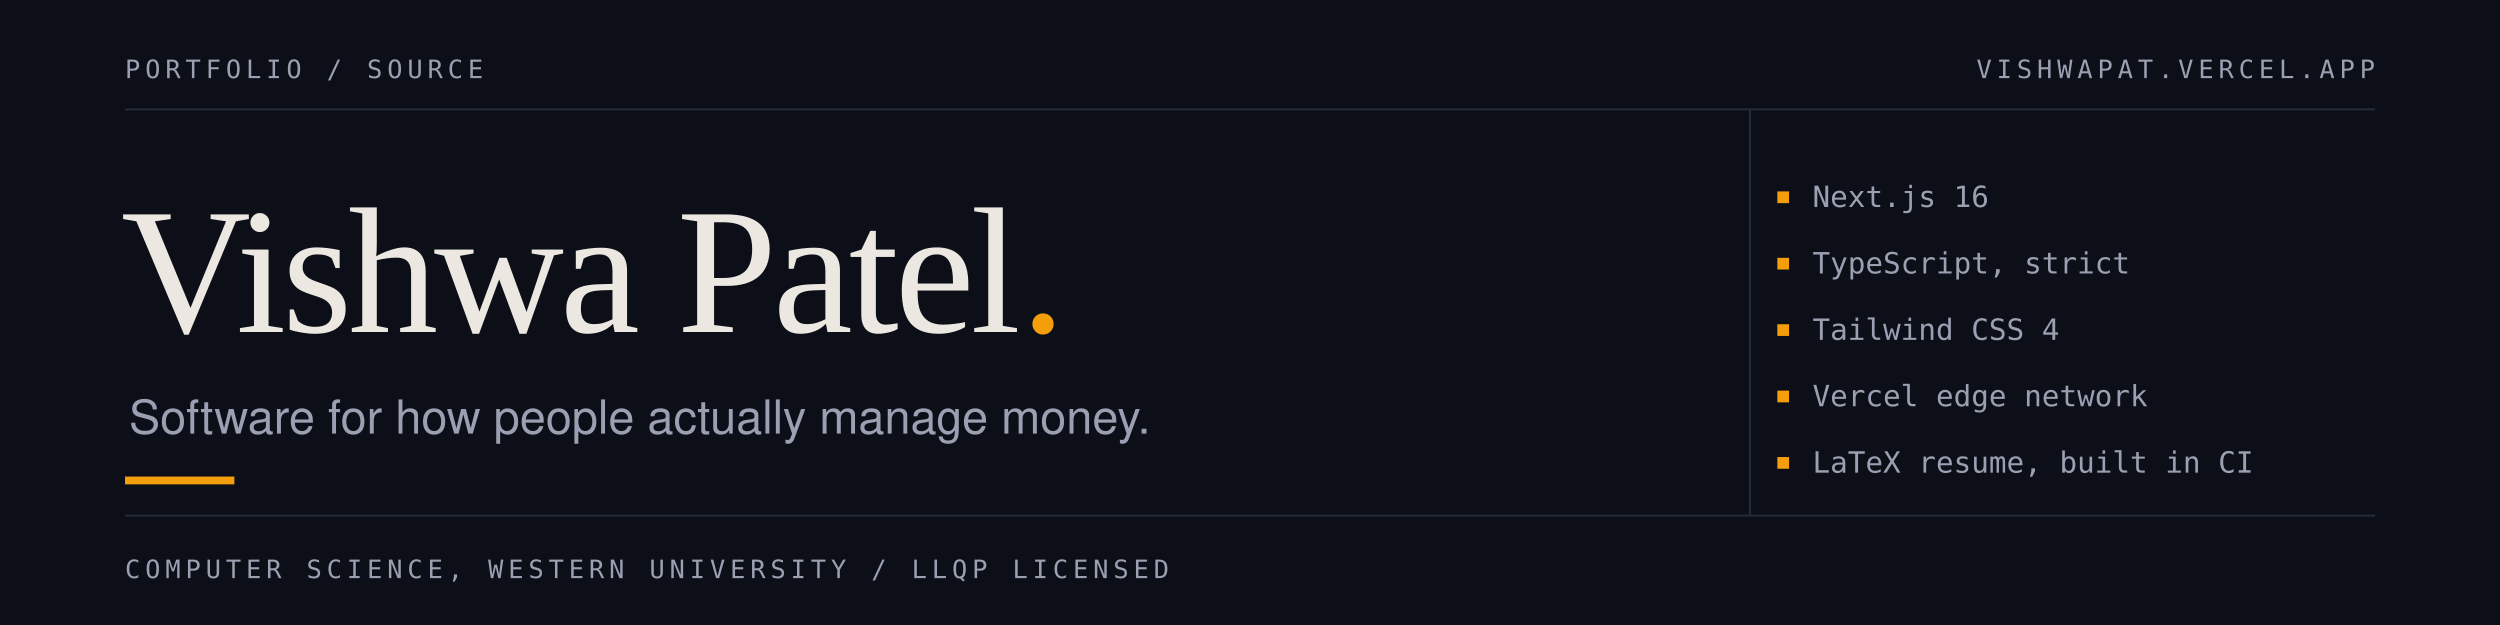
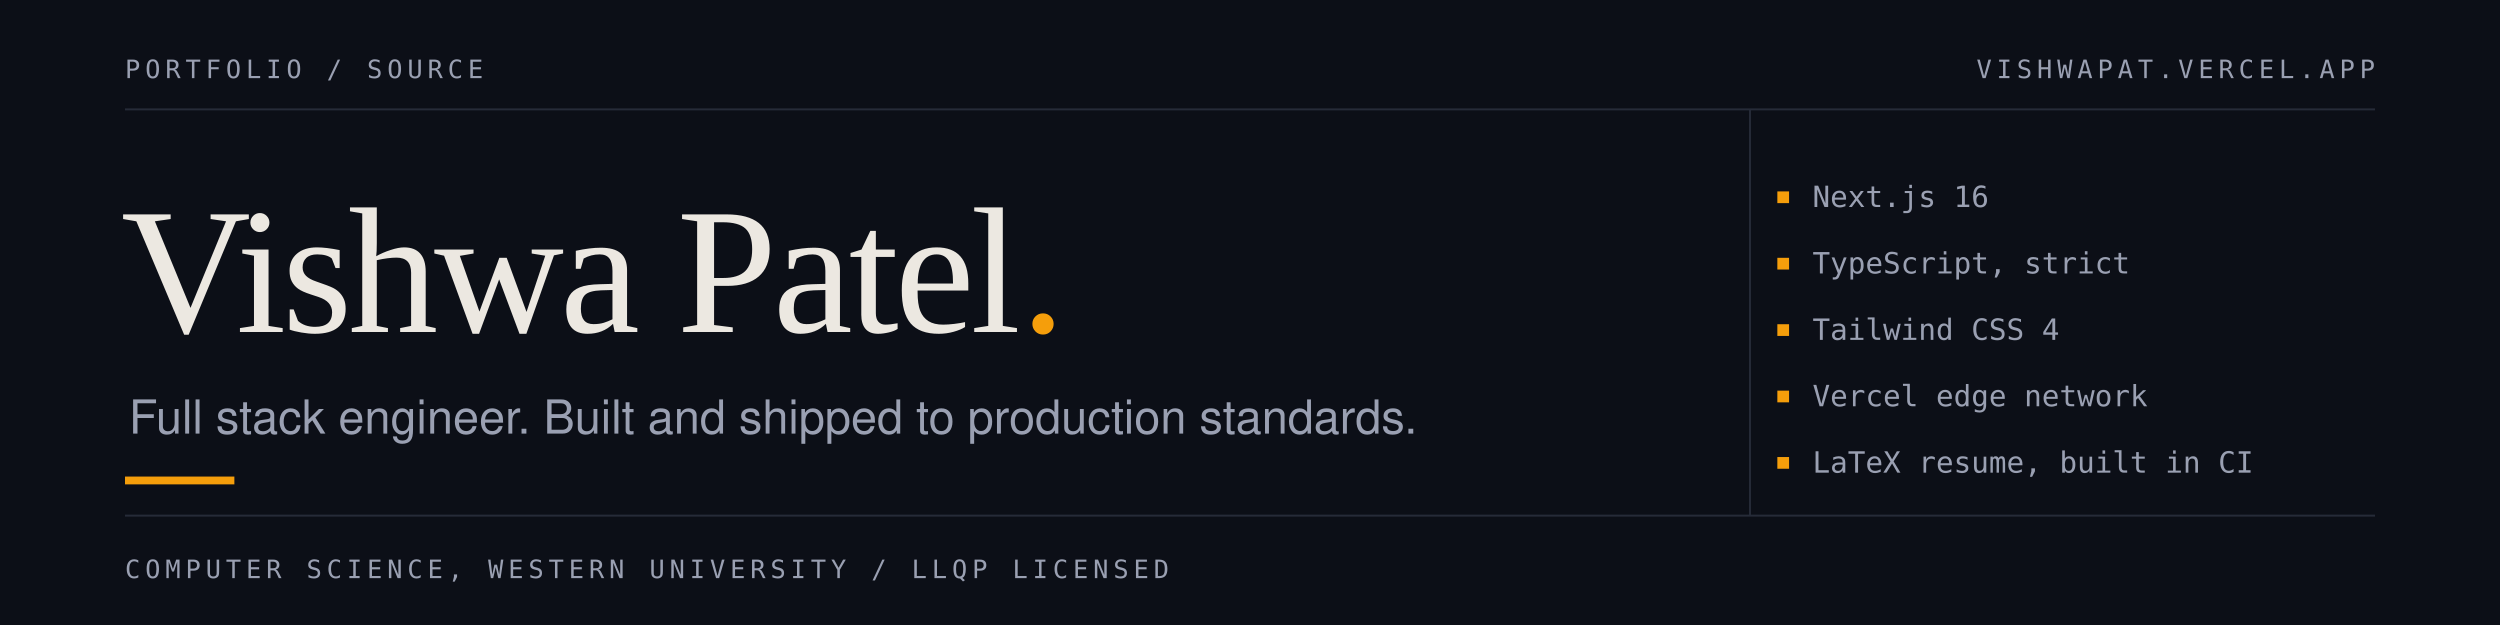
<svg xmlns="http://www.w3.org/2000/svg" width="1280" height="320" viewBox="0 0 1280 320" role="img" aria-labelledby="t d">
  <rect width="1280" height="320" fill="#0C0F17" />
  <g stroke="#262B38" stroke-width="1">
    <line x1="64" y1="56" x2="1216" y2="56" />
    <line x1="64" y1="264" x2="1216" y2="264" />
    <line x1="896" y1="56" x2="896" y2="264" />
  </g>
  <text x="64" y="40" font-family="ui-monospace, SFMono-Regular, Menlo, Consolas, monospace" font-size="13" letter-spacing="2.5" fill="#9AA0B2">PORTFOLIO  /  SOURCE</text>
  <text x="1216" y="40" text-anchor="end" font-family="ui-monospace, SFMono-Regular, Menlo, Consolas, monospace" font-size="13" letter-spacing="2.5" fill="#9AA0B2">VISHWAPAT.VERCEL.APP</text>
  <text x="62" y="170" font-family="Georgia, 'Times New Roman', serif" font-size="92" letter-spacing="-2" fill="#ECE8E1">Vishwa Patel<tspan fill="#F59E0B">.</tspan>
  </text>
-   <text x="66" y="222" font-family="-apple-system, 'Segoe UI', Helvetica, Arial, sans-serif" font-size="24" fill="#9AA0B2">Software for how people actually manage money.</text>
+   <text x="66" y="222" font-family="-apple-system, 'Segoe UI', Helvetica, Arial, sans-serif" font-size="24" fill="#9AA0B2">Full stack engineer. Built and shipped to production standards.</text>
  <rect x="64" y="244" width="56" height="4" fill="#F59E0B" />
  <g font-family="ui-monospace, SFMono-Regular, Menlo, Consolas, monospace" font-size="15" fill="#9AA0B2">
    <text x="928" y="106">Next.js 16</text>
    <text x="928" y="140">TypeScript, strict</text>
    <text x="928" y="174">Tailwind CSS 4</text>
    <text x="928" y="208">Vercel edge network</text>
    <text x="928" y="242">LaTeX resume, built in CI</text>
  </g>
  <g fill="#F59E0B">
    <rect x="910" y="98" width="6" height="6" />
    <rect x="910" y="132" width="6" height="6" />
    <rect x="910" y="166" width="6" height="6" />
    <rect x="910" y="200" width="6" height="6" />
    <rect x="910" y="234" width="6" height="6" />
  </g>
  <text x="64" y="296" font-family="ui-monospace, SFMono-Regular, Menlo, Consolas, monospace" font-size="13" letter-spacing="2.5" fill="#9AA0B2">COMPUTER SCIENCE, WESTERN UNIVERSITY  /  LLQP LICENSED</text>
</svg>
